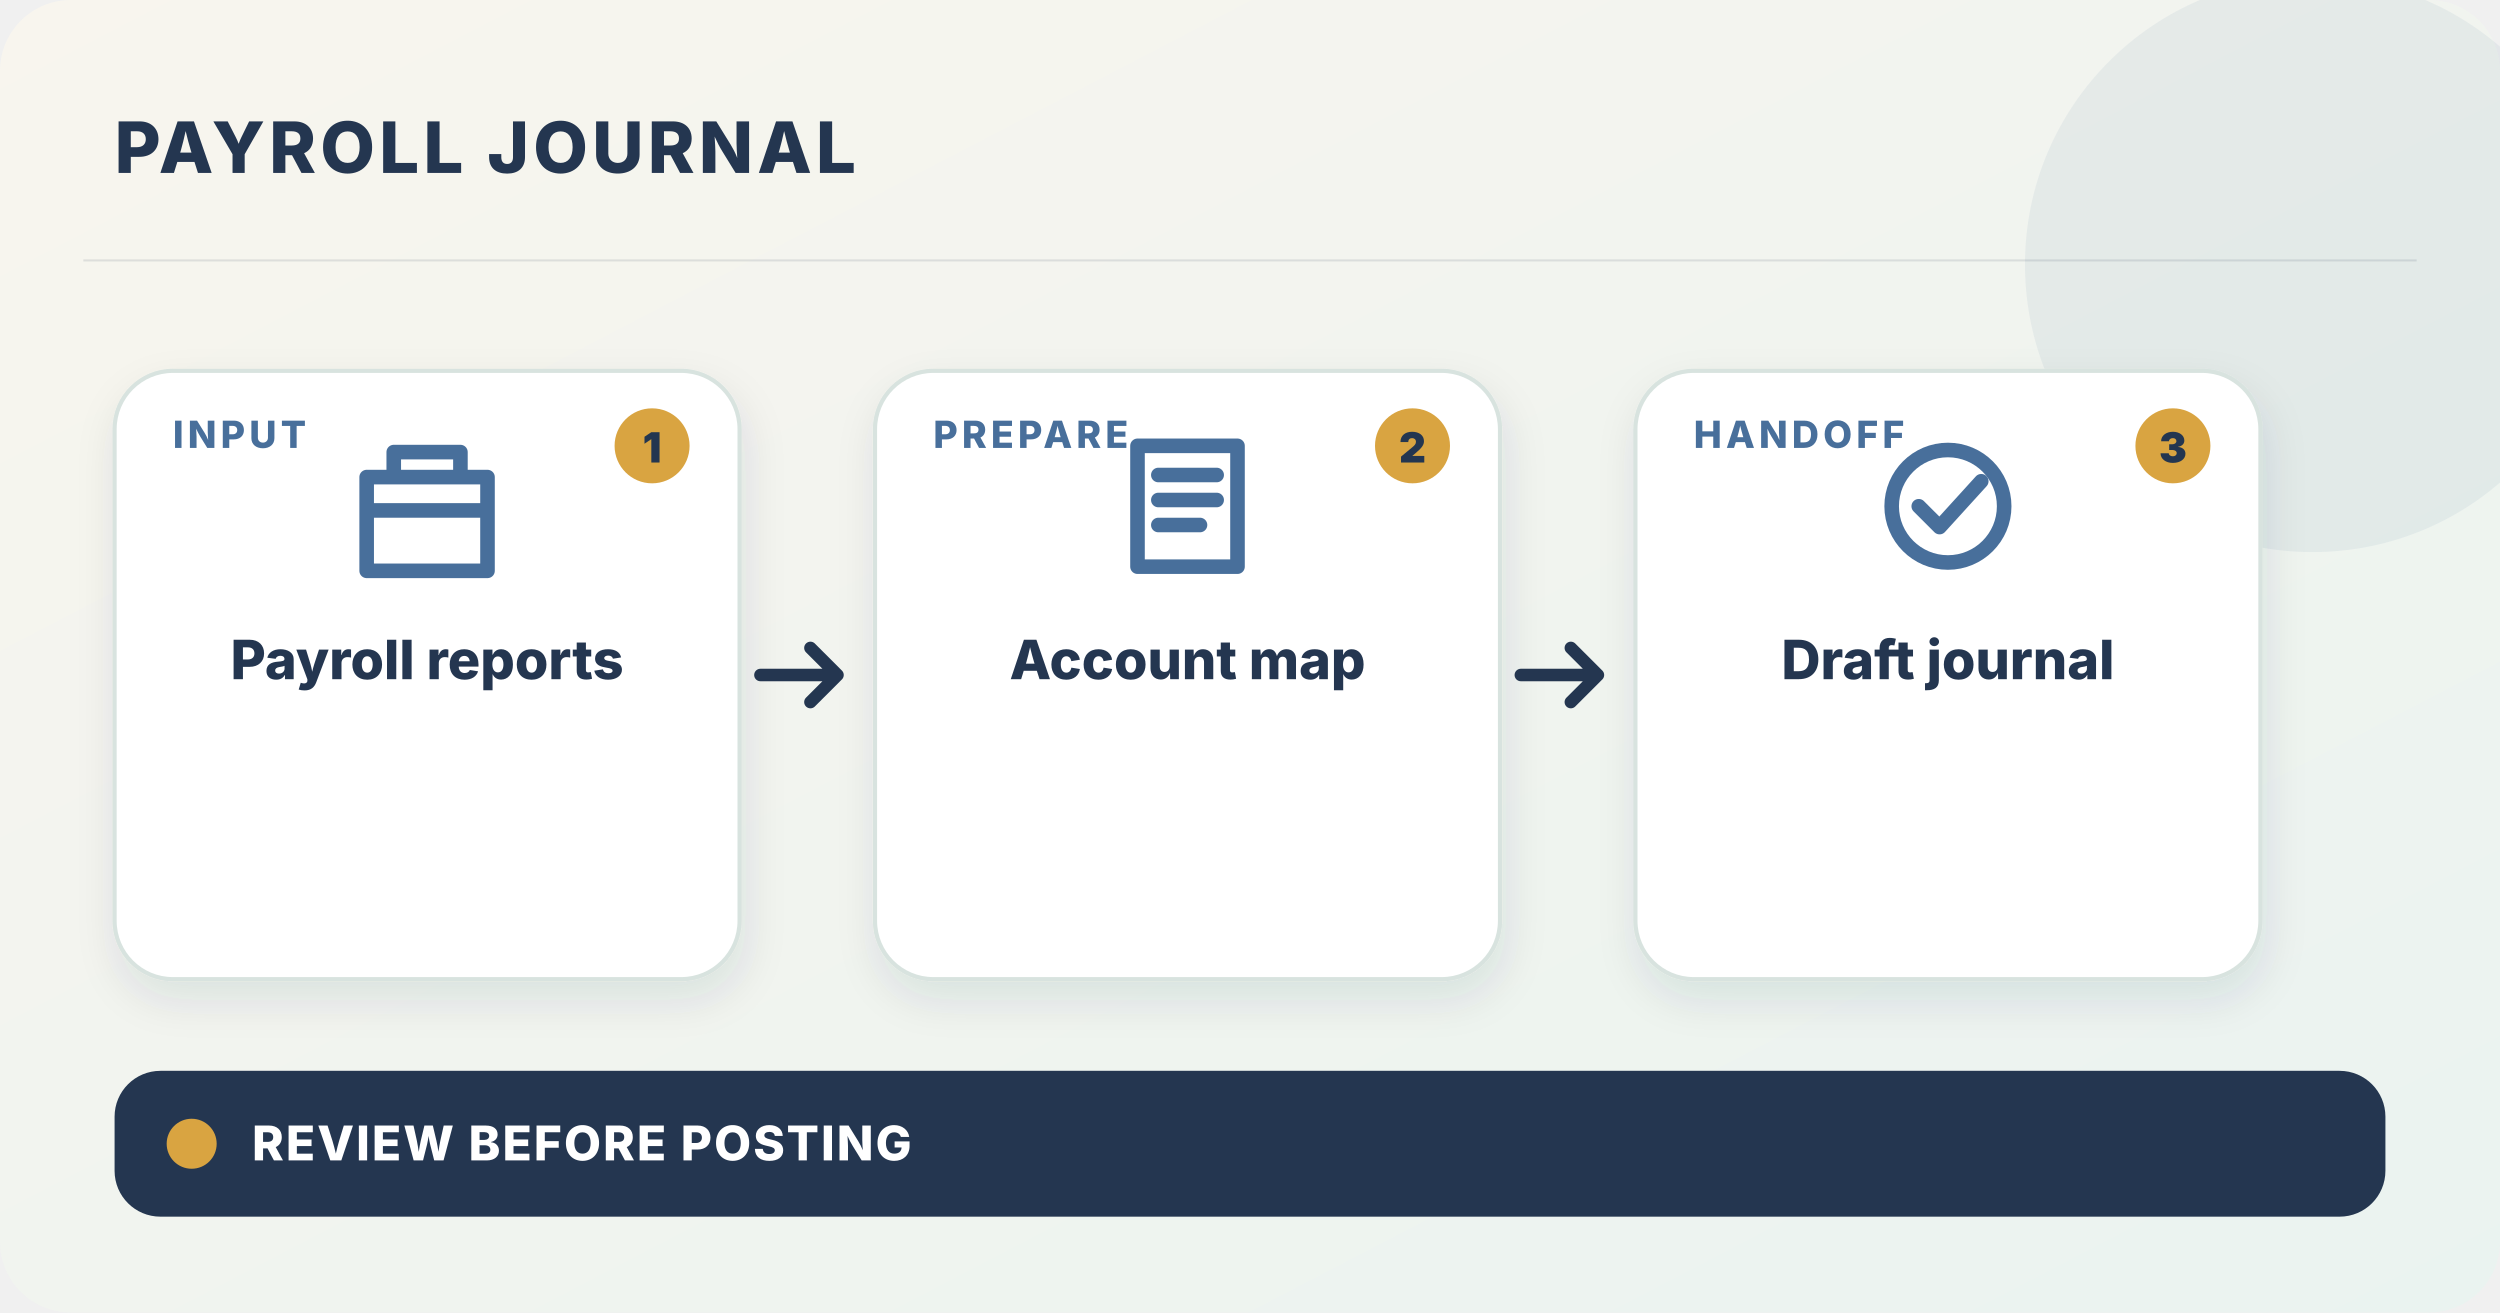
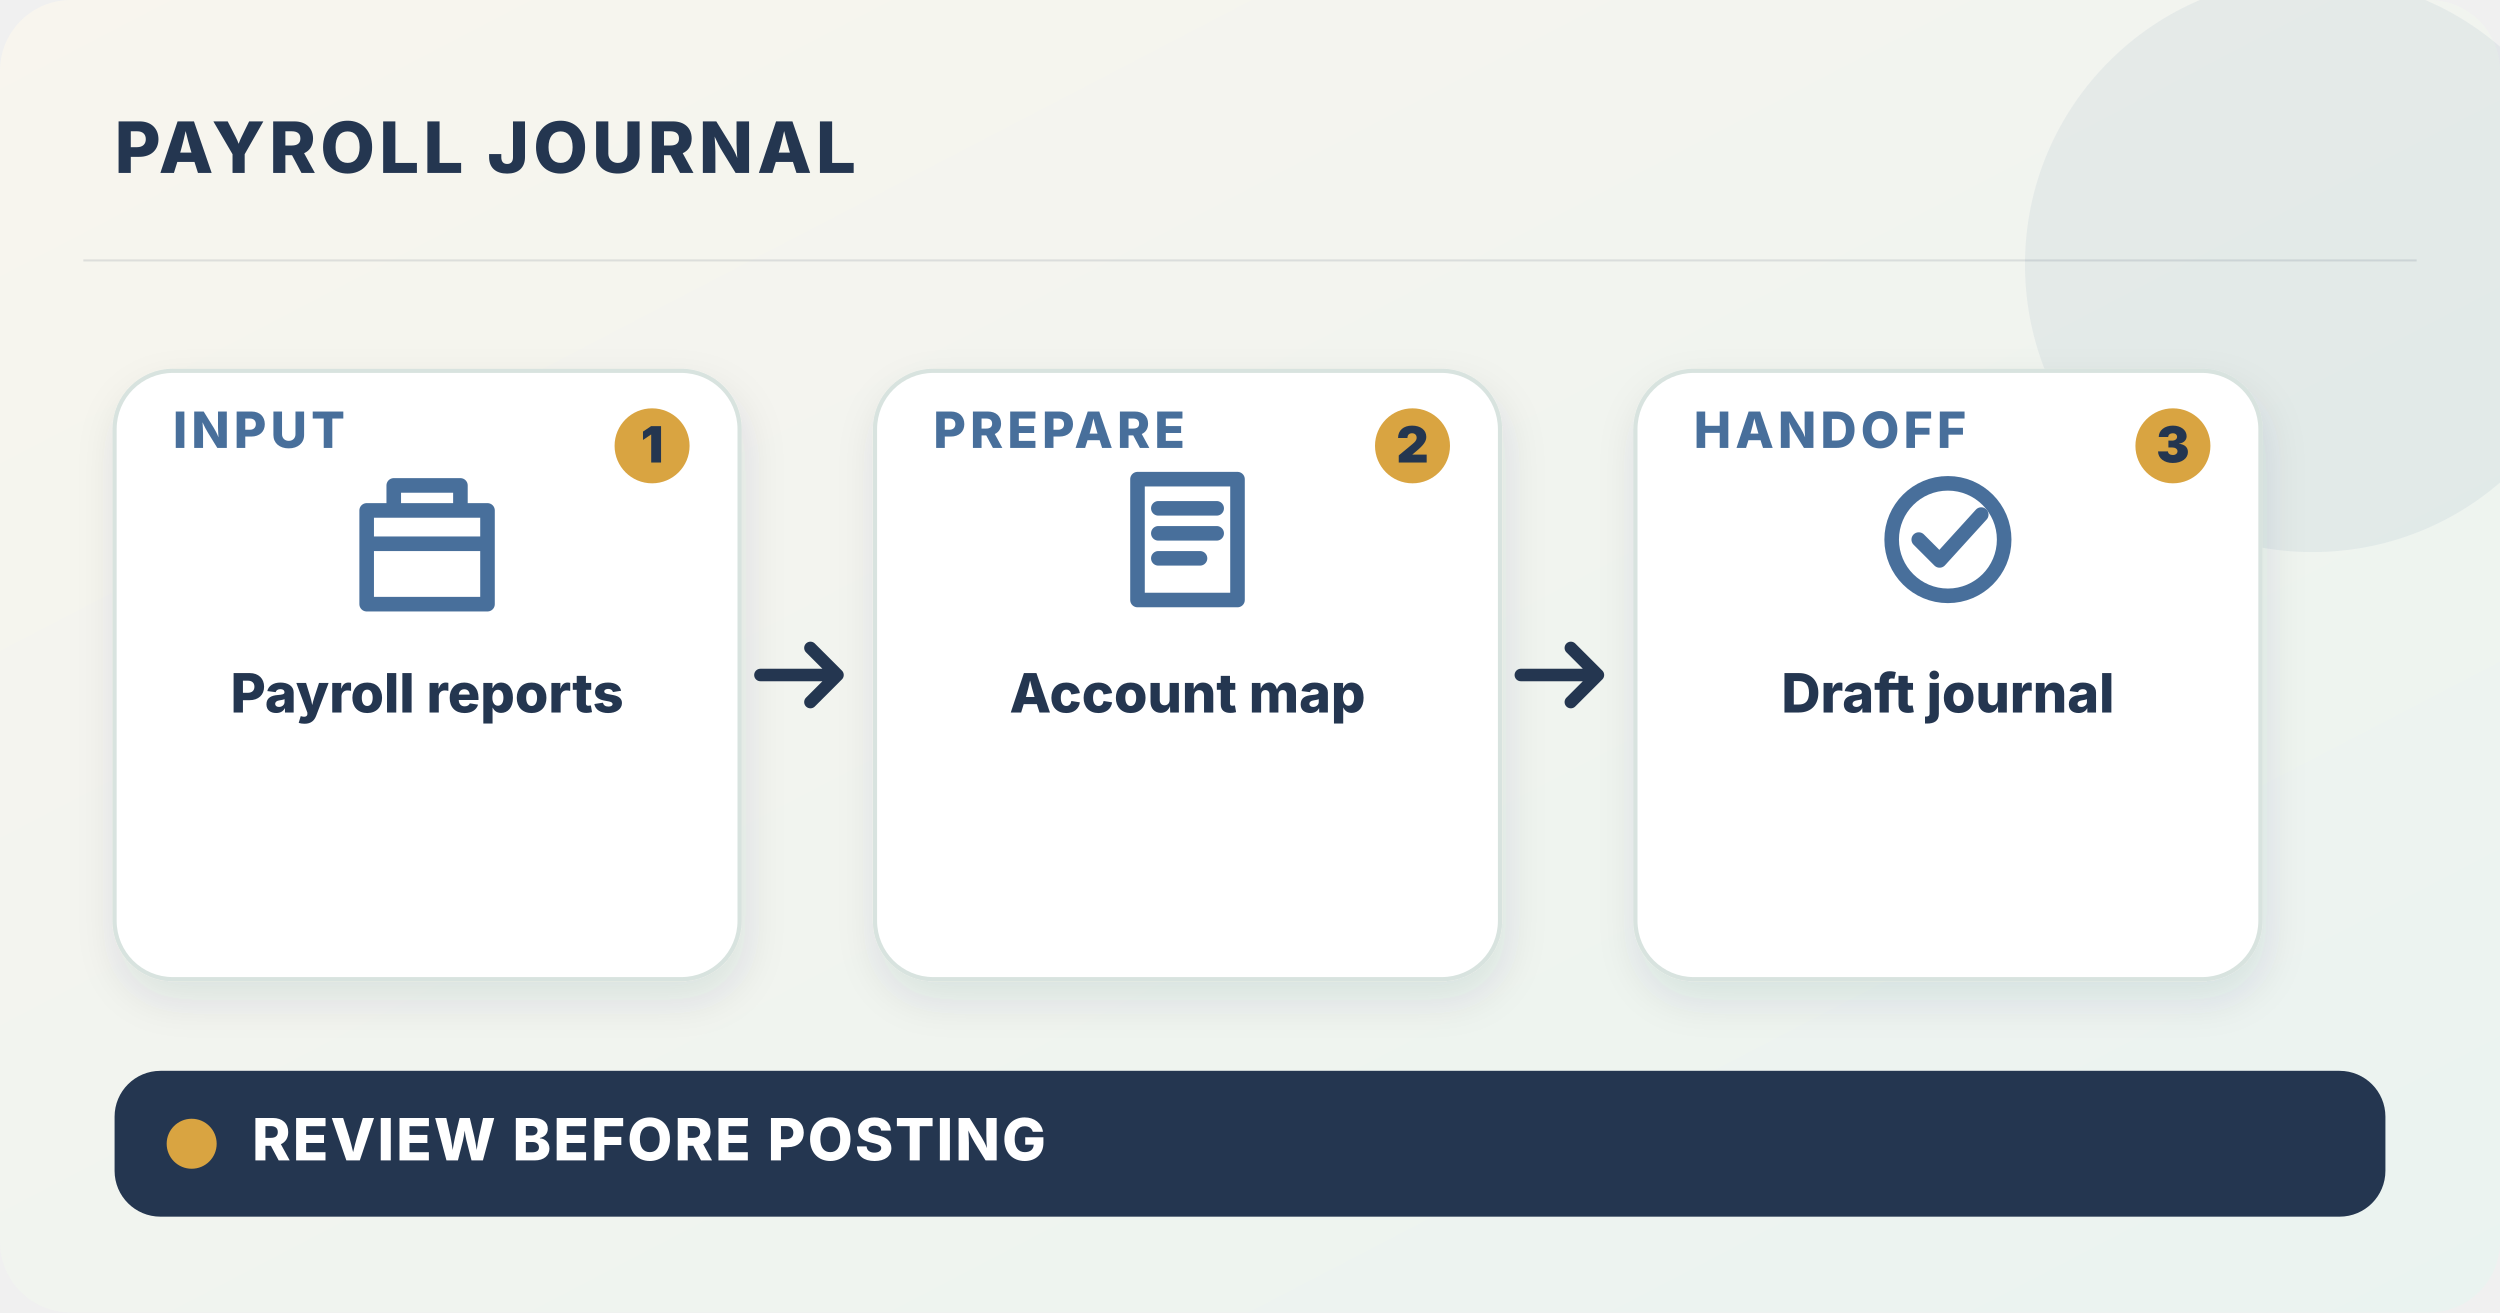
<svg xmlns="http://www.w3.org/2000/svg" viewBox="0 0 1200 630" role="img" aria-labelledby="title desc">
  <defs>
    <linearGradient id="bg" x1="0" y1="0" x2="1" y2="1">
      <stop stop-color="#F8F5EE" />
      <stop offset="1" stop-color="#EAF3F0" />
    </linearGradient>
    <filter id="shadow" x="-20%" y="-20%" width="140%" height="160%">
      <feDropShadow dy="9" stdDeviation="10" flood-color="#243650" flood-opacity=".10" />
    </filter>
-     <style>.title{font:800 34px Inter,Arial,sans-serif;letter-spacing:2px;fill:#243650}.meta{font:800 18px Inter,Arial,sans-serif;letter-spacing:2px;fill:#486F9B}.step{font:800 26px Inter,Arial,sans-serif;fill:#243650}.card{fill:#fff;stroke:#D8E3DF;stroke-width:2;filter:url(#shadow)}.icon{fill:none;stroke:#486F9B;stroke-width:7;stroke-linecap:round;stroke-linejoin:round}.arrow{fill:none;stroke:#243650;stroke-width:6;stroke-linecap:round;stroke-linejoin:round}.num-bg{fill:#D9A441}.num{font:900 20px Inter,Arial,sans-serif;fill:#243650}.note{font:800 23px Inter,Arial,sans-serif;letter-spacing:1px;fill:#fff}</style>
+     <style>.title{font:800 34px Inter,Arial,sans-serif;letter-spacing:2px;fill:#243650}.meta{font:800 24px Inter,Arial,sans-serif;letter-spacing:2px;fill:#486F9B}.step{font:800 26px Inter,Arial,sans-serif;fill:#243650}.card{fill:#fff;stroke:#D8E3DF;stroke-width:2;filter:url(#shadow)}.icon{fill:none;stroke:#486F9B;stroke-width:7;stroke-linecap:round;stroke-linejoin:round}.arrow{fill:none;stroke:#243650;stroke-width:6;stroke-linecap:round;stroke-linejoin:round}.num-bg{fill:#D9A441}.num{font:900 24px Inter,Arial,sans-serif;fill:#243650}.note{font:800 28px Inter,Arial,sans-serif;letter-spacing:1px;fill:#fff}</style>
  </defs>
  <rect width="1200" height="630" rx="34" fill="url(#bg)" />
  <circle cx="1110" cy="127" r="138" fill="#486F9B" opacity=".08" />
  <path d="M40 125h1120" stroke="#243650" stroke-opacity=".12" />
  <text x="55" y="83" class="title">PAYROLL JOURNAL</text>
  <g>
    <rect x="55" y="178" width="300" height="292" rx="28" class="card" />
    <text x="83" y="215" class="meta">INPUT</text>
-     <g class="icon" transform="translate(0 -12)">
+     <g class="icon" transform="translate(0 4)">
      <path d="M176 241h58v45h-58z M189 241v-12h32v12 M176 257h58" />
    </g>
-     <text x="205" y="326" text-anchor="middle" class="step">Payroll reports</text>
+     <text x="205" y="326" text-anchor="middle" transform="translate(0 16)" class="step">Payroll reports</text>
    <circle cx="313" cy="214" r="18" class="num-bg" />
    <text x="313" y="222" text-anchor="middle" class="num">1</text>
  </g>
  <g>
    <rect x="420" y="178" width="300" height="292" rx="28" class="card" />
    <text x="448" y="215" class="meta">PREPARE</text>
-     <g class="icon" transform="translate(0 -12)">
+     <g class="icon" transform="translate(0 4)">
      <path d="M546 226h48v58h-48z M556 240h28 M556 252h28 M556 264h20" />
    </g>
-     <text x="570" y="326" text-anchor="middle" class="step">Account map</text>
+     <text x="570" y="326" text-anchor="middle" transform="translate(0 16)" class="step">Account map</text>
    <circle cx="678" cy="214" r="18" class="num-bg" />
    <text x="678" y="222" text-anchor="middle" class="num">2</text>
  </g>
  <g>
    <rect x="785" y="178" width="300" height="292" rx="28" class="card" />
    <text x="813" y="215" class="meta">HANDOFF</text>
-     <g class="icon" transform="translate(0 -12)">
+     <g class="icon" transform="translate(0 4)">
      <circle cx="935" cy="255" r="27" />
      <path d="M921 255l10 10 20-22" />
    </g>
-     <text x="935" y="326" text-anchor="middle" class="step">Draft journal</text>
+     <text x="935" y="326" text-anchor="middle" transform="translate(0 16)" class="step">Draft journal</text>
    <circle cx="1043" cy="214" r="18" class="num-bg" />
    <text x="1043" y="222" text-anchor="middle" class="num">3</text>
  </g>
  <path d="M365 324h37m-13-13 13 13-13 13 M730 324h37m-13-13 13 13-13 13" class="arrow" />
  <rect x="55" y="514" width="1090" height="70" rx="22" fill="#243650" />
  <circle cx="92" cy="549" r="12" fill="#D9A441" />
  <text x="121" y="557" class="note">REVIEW BEFORE POSTING</text>
</svg>
